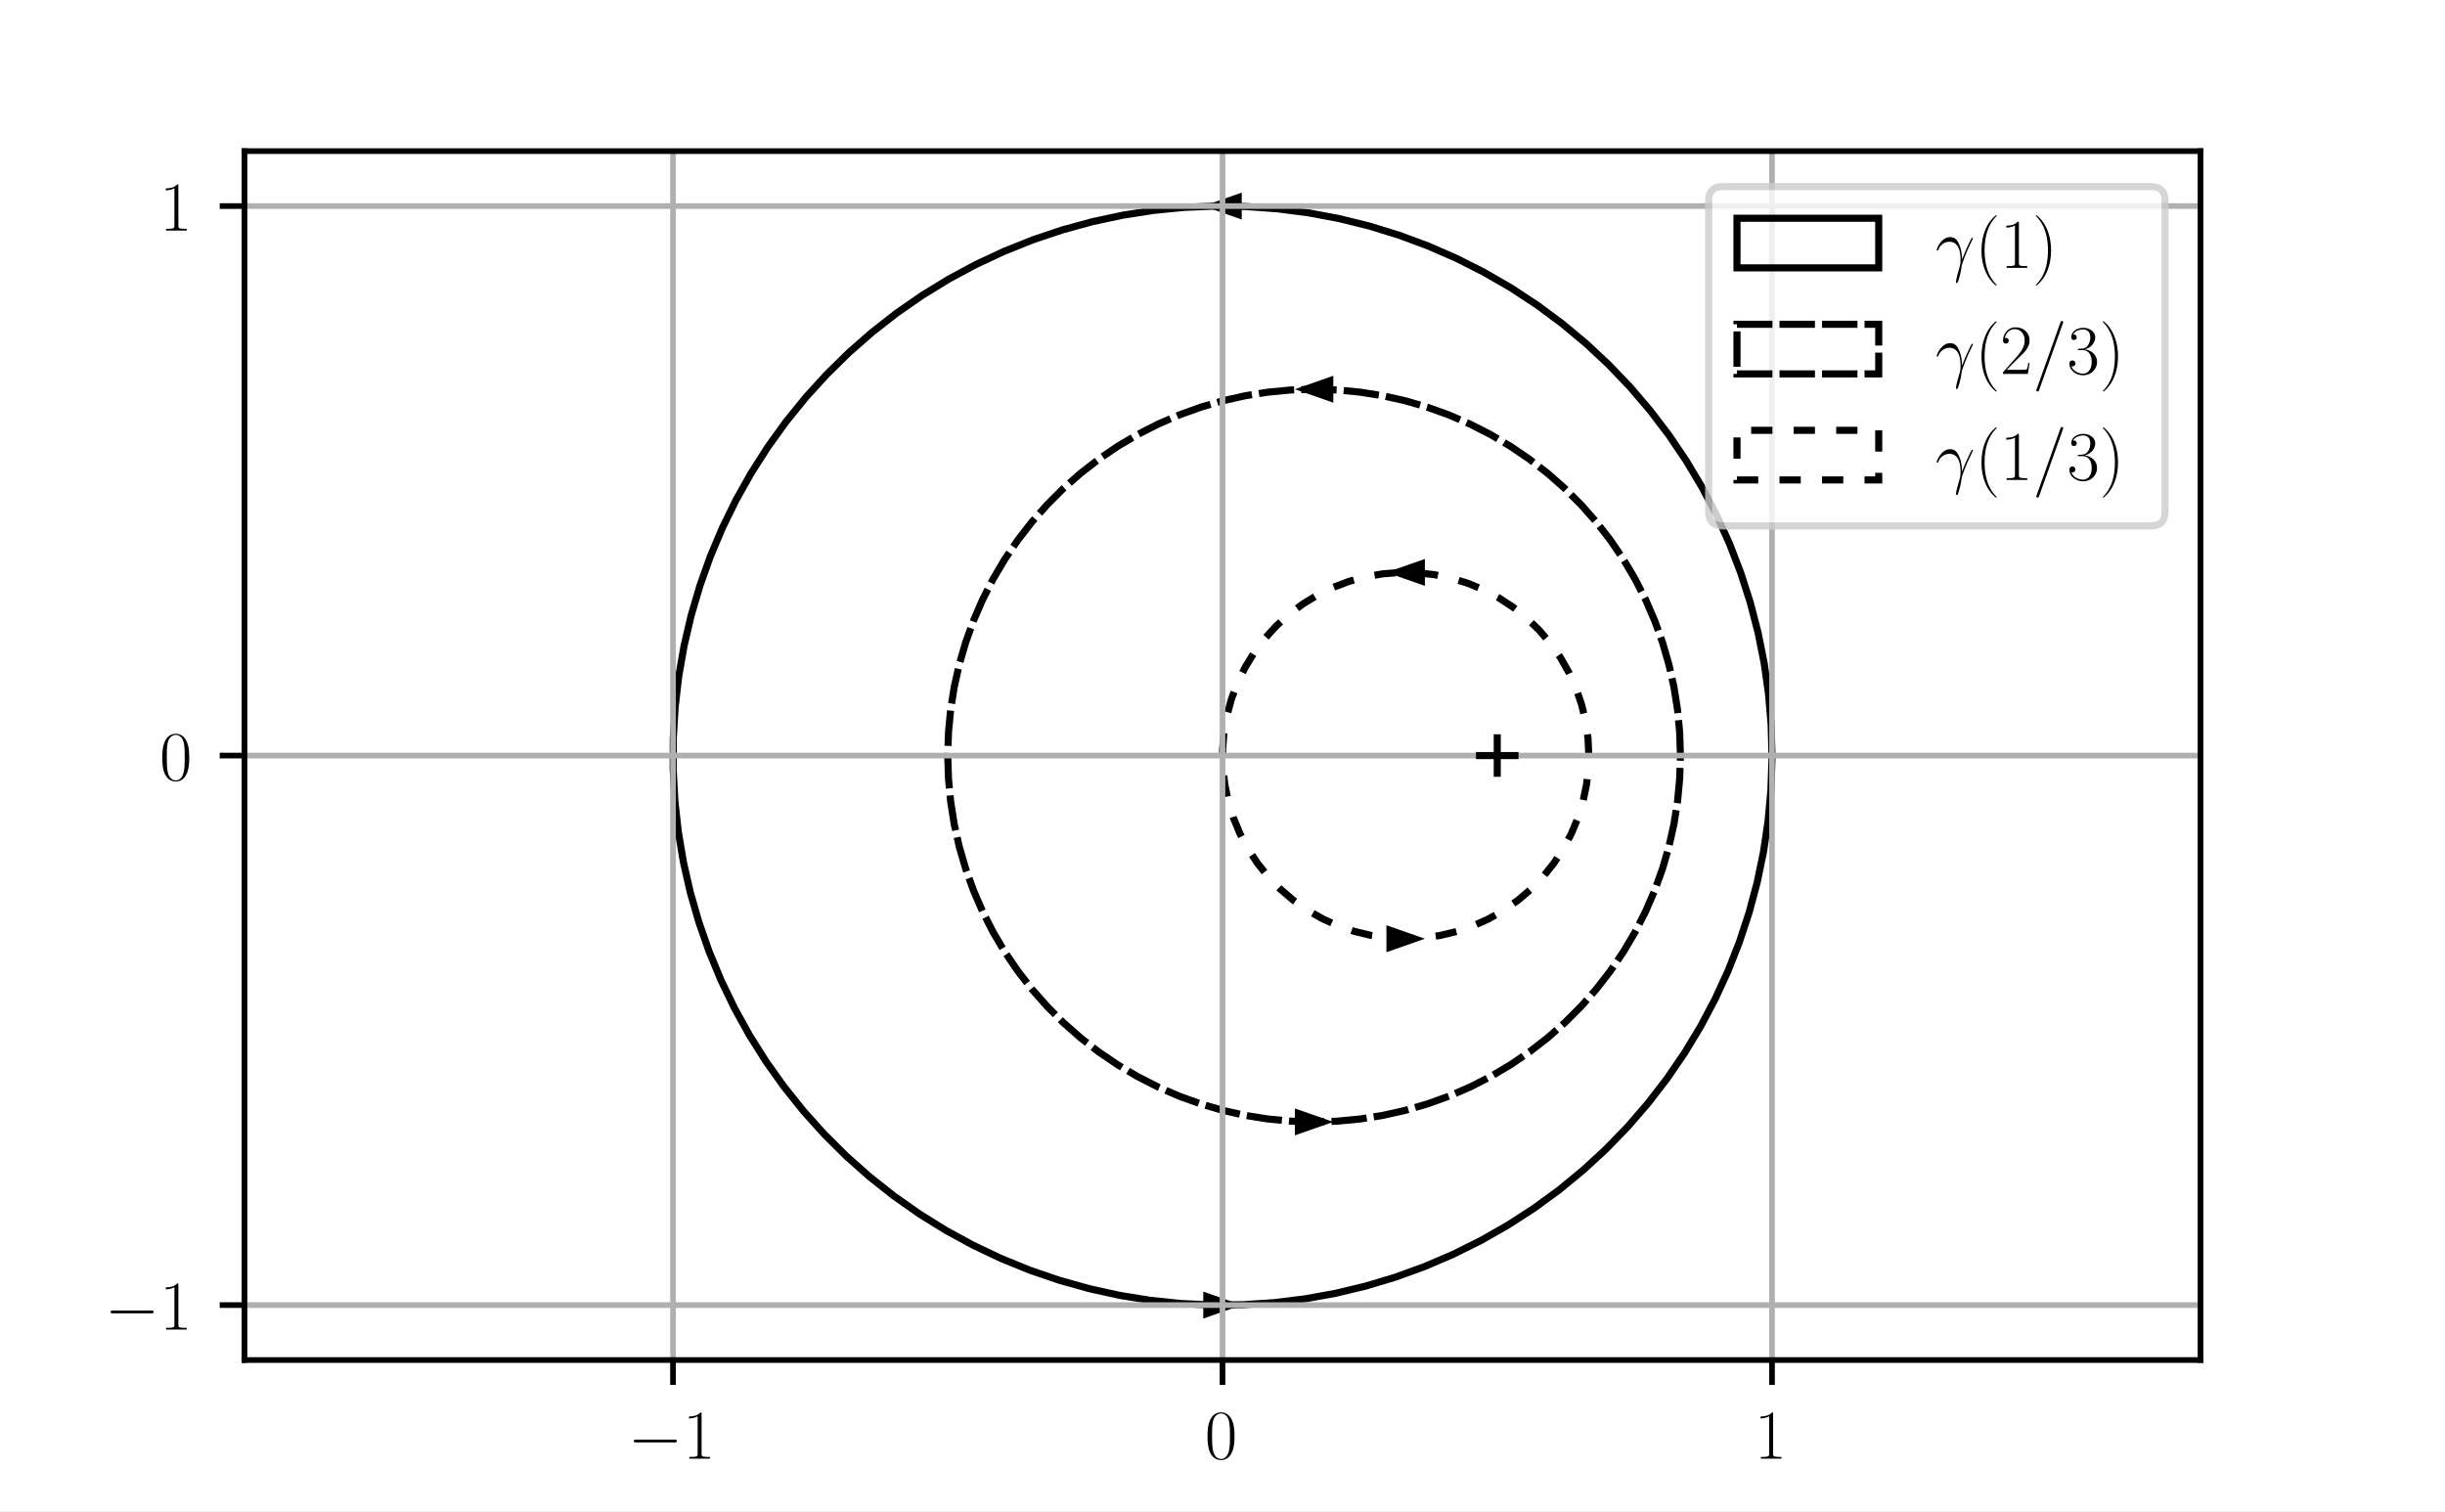
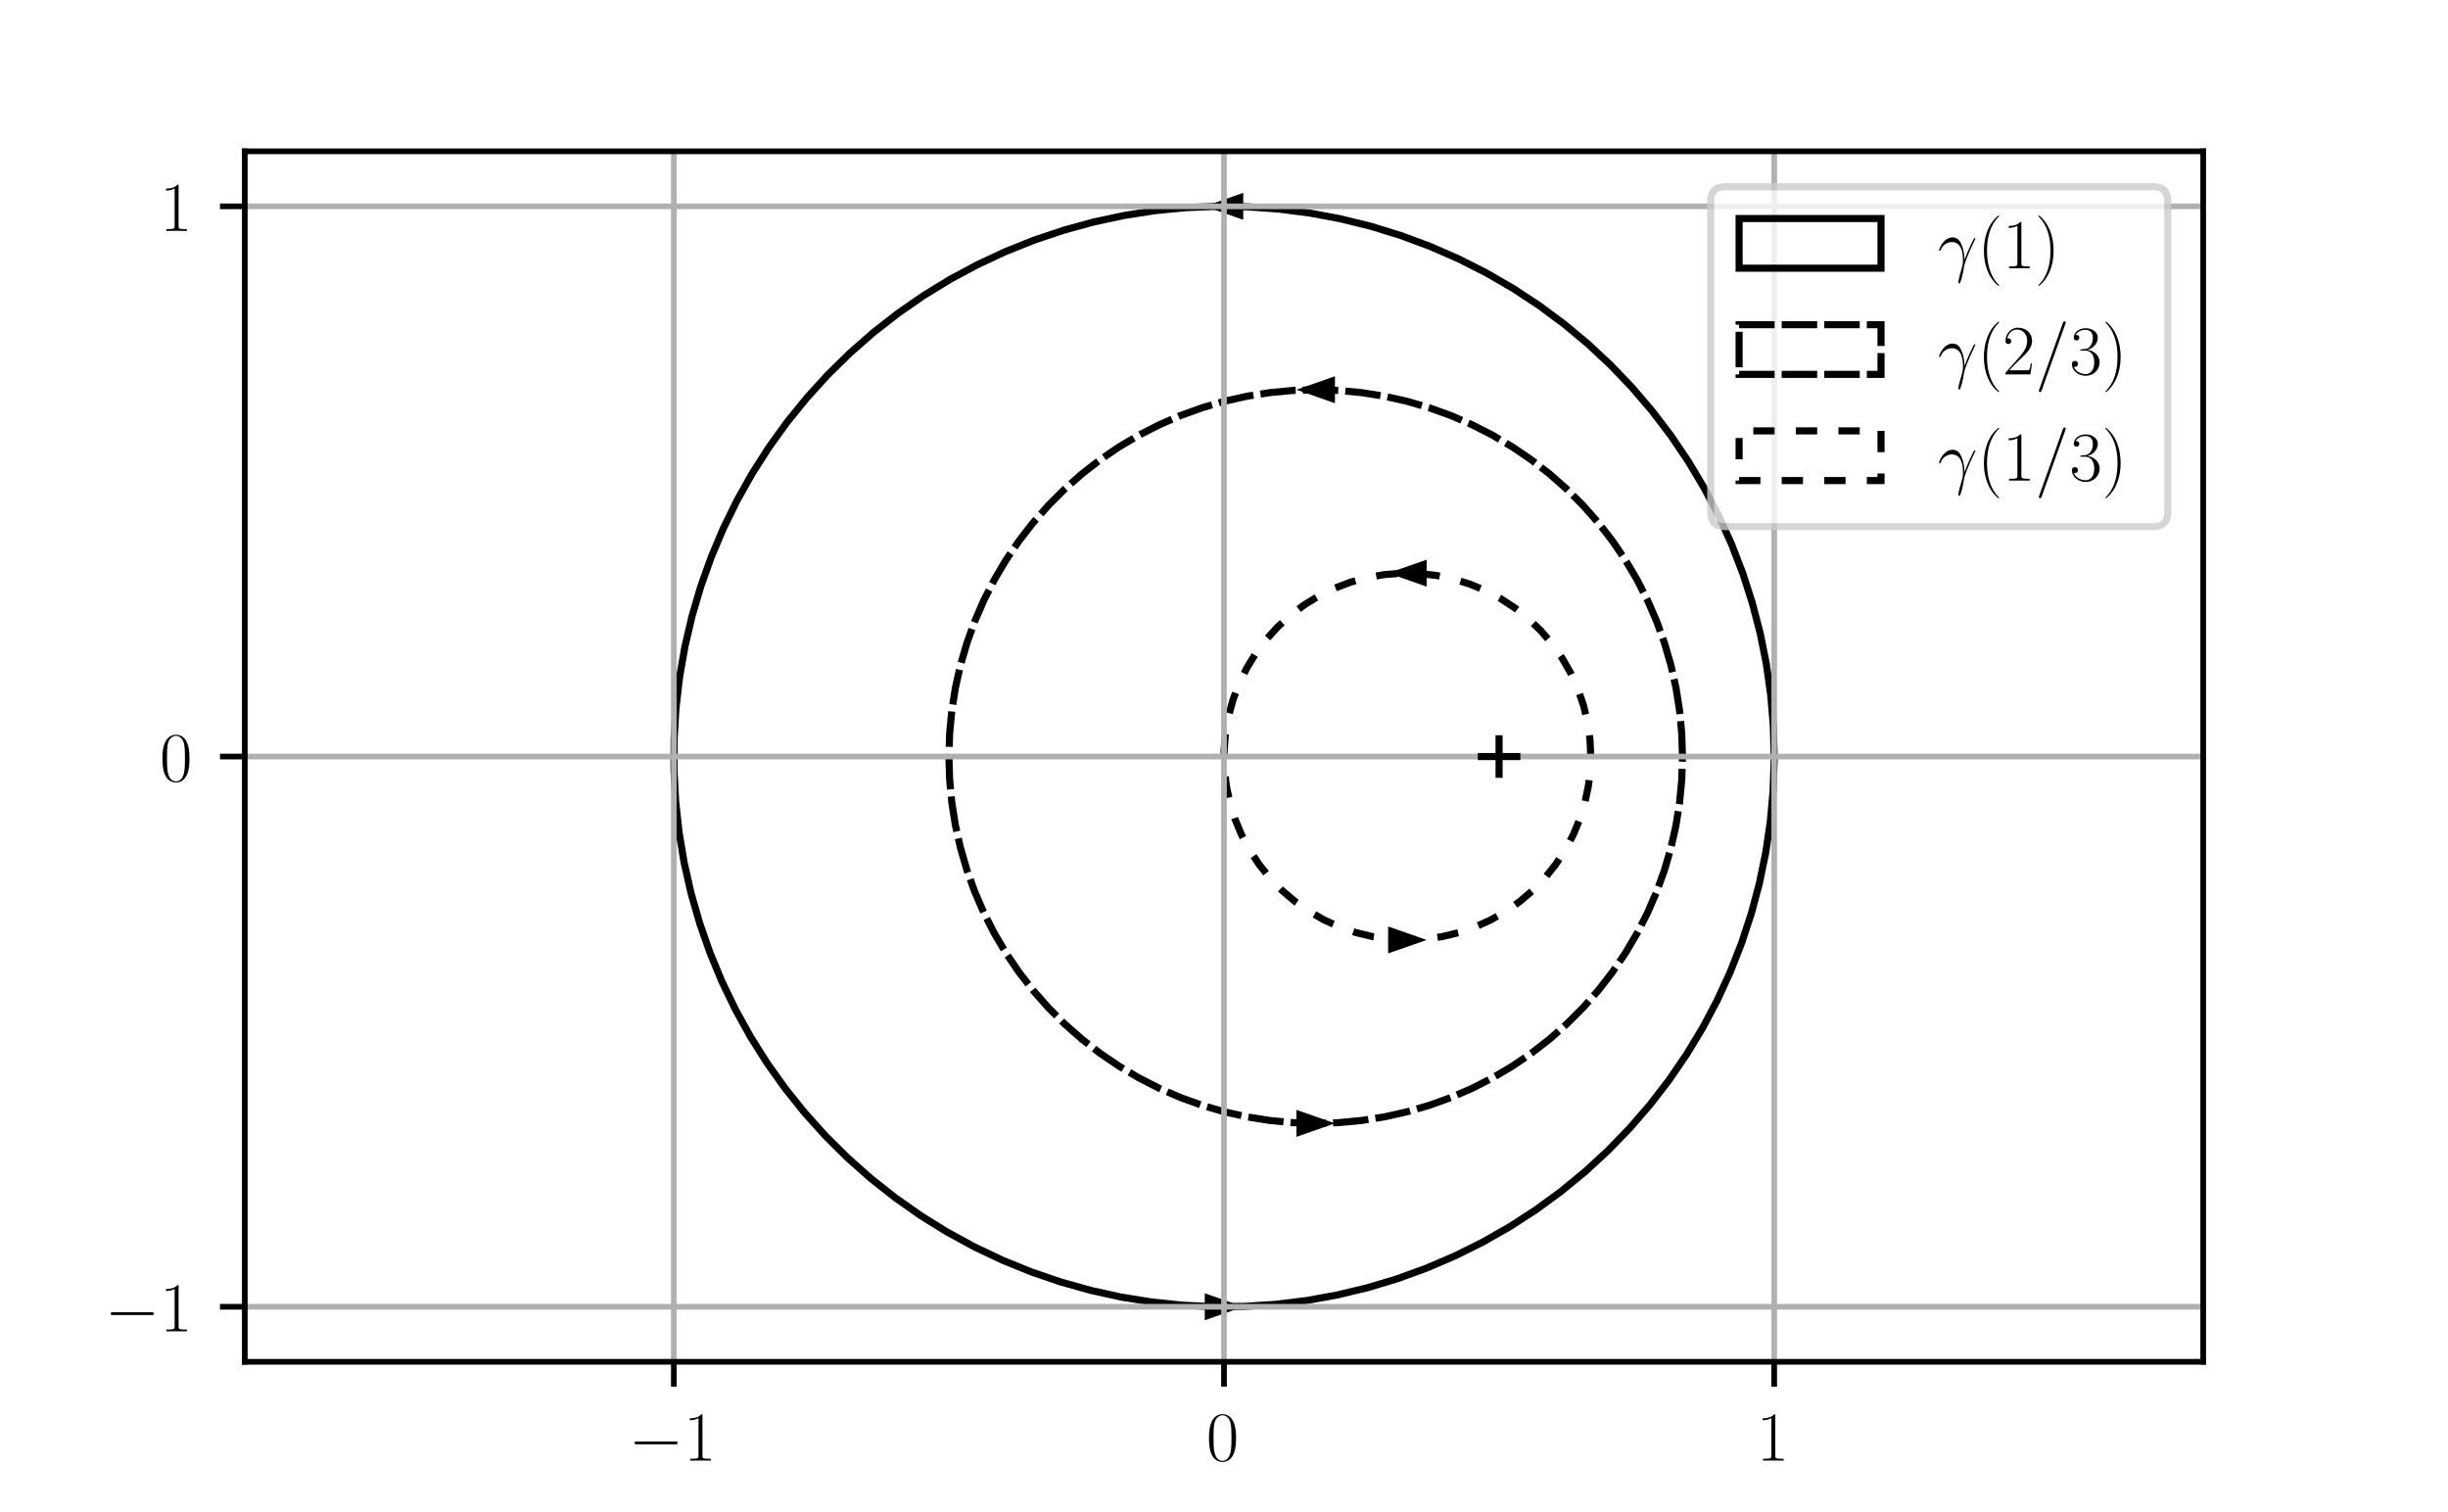
- <svg xmlns="http://www.w3.org/2000/svg" xmlns:xlink="http://www.w3.org/1999/xlink" height="213.226pt" version="1.1" viewBox="0 0 345 213.226" width="345pt">
+ <svg xmlns="http://www.w3.org/2000/svg" xmlns:xlink="http://www.w3.org/1999/xlink" height="213pt" version="1.1" viewBox="0 0 345 213" width="345pt">
  <defs>
    <style type="text/css">
*{stroke-linecap:butt;stroke-linejoin:round;}
  </style>
  </defs>
  <g id="figure_1">
    <g id="patch_1">
      <path d="M 0 213.226  L 345 213.226  L 345 0  L 0 0  z " style="fill:#ffffff;" />
    </g>
    <g id="axes_1">
      <g id="patch_2">
        <path d="M 34.5 191.904  L 310.5 191.904  L 310.5 21.323  L 34.5 21.323  z " style="fill:#ffffff;" />
      </g>
      <g id="patch_3">
-         <path clip-path="url(#p83bb78b7bc)" d="M 250.037 106.613  L 249.913 102.231  L 249.541 97.863  L 248.924 93.522  L 248.062 89.224  L 246.958 84.981  L 245.616 80.807  L 244.041 76.716  L 242.237 72.721  L 240.21 68.833  L 237.966 65.067  L 235.514 61.433  L 232.859 57.944  L 230.012 54.61  L 226.981 51.443  L 223.776 48.452  L 220.407 45.647  L 216.885 43.037  L 213.22 40.63  L 209.426 38.434  L 205.514 36.456  L 201.496 34.702  L 197.385 33.178  L 193.195 31.889  L 188.938 30.839  L 184.629 30.031  L 180.282 29.468  L 175.909 29.151  L 171.526 29.082  L 167.145 29.261  L 162.782 29.688  L 158.45 30.36  L 154.163 31.276  L 149.934 32.433  L 145.777 33.827  L 141.706 35.453  L 137.734 37.307  L 133.872 39.383  L 130.134 41.674  L 126.532 44.172  L 123.076 46.87  L 119.779 49.759  L 116.65 52.829  L 113.699 56.072  L 110.937 59.476  L 108.371 63.031  L 106.01 66.725  L 103.862 70.547  L 101.933 74.484  L 100.23 78.523  L 98.758 82.653  L 97.522 86.859  L 96.525 91.128  L 95.771 95.447  L 95.263 99.801  L 95.001 104.178  L 94.988 108.562  L 95.222 112.939  L 95.703 117.297  L 96.429 121.62  L 97.399 125.896  L 98.609 130.109  L 100.055 134.248  L 101.733 138.298  L 103.637 142.247  L 105.761 146.083  L 108.098 149.791  L 110.642 153.362  L 113.383 156.784  L 116.313 160.045  L 119.422 163.135  L 122.702 166.045  L 126.14 168.764  L 129.727 171.285  L 133.451 173.599  L 137.299 175.699  L 141.26 177.578  L 145.321 179.23  L 149.468 180.65  L 153.69 181.834  L 157.971 182.777  L 162.299 183.476  L 166.659 183.93  L 171.039 184.136  L 175.422 184.095  L 179.797 183.806  L 184.148 183.27  L 188.462 182.489  L 192.725 181.466  L 196.923 180.203  L 201.043 178.705  L 205.072 176.977  L 208.997 175.023  L 212.805 172.851  L 216.484 170.467  L 220.023 167.879  L 223.41 165.095  L 226.634 162.125  L 229.684 158.976  L 232.552 155.661  L 235.229 152.188  L 237.704 148.57  L 239.971 144.818  L 242.023 140.943  L 243.852 136.959  L 245.453 132.878  L 246.821 128.713  L 247.951 124.477  L 248.84 120.184  L 249.485 115.848  L 249.884 111.482  L 250.035 107.1  L 250.037 106.613  L 250.037 106.613  " style="fill:none;stroke:#000000;stroke-linejoin:miter;" />
+         <path clip-path="url(#p4fcae0b8ed)" d="M 250.037 106.613  L 249.913 102.231  L 249.541 97.863  L 248.924 93.522  L 248.062 89.224  L 246.958 84.981  L 245.616 80.807  L 244.041 76.716  L 242.237 72.721  L 240.21 68.833  L 237.966 65.067  L 235.514 61.433  L 232.859 57.944  L 230.012 54.61  L 226.981 51.443  L 223.776 48.452  L 220.407 45.647  L 216.885 43.037  L 213.22 40.63  L 209.426 38.434  L 205.514 36.456  L 201.496 34.702  L 197.385 33.178  L 193.195 31.889  L 188.938 30.839  L 184.629 30.031  L 180.282 29.468  L 175.909 29.151  L 171.526 29.082  L 167.145 29.261  L 162.782 29.688  L 158.45 30.36  L 154.163 31.276  L 149.934 32.433  L 145.777 33.827  L 141.706 35.453  L 137.734 37.307  L 133.872 39.383  L 130.134 41.674  L 126.532 44.172  L 123.076 46.87  L 119.779 49.759  L 116.65 52.829  L 113.699 56.072  L 110.937 59.476  L 108.371 63.031  L 106.01 66.725  L 103.862 70.547  L 101.933 74.484  L 100.23 78.523  L 98.758 82.653  L 97.522 86.859  L 96.525 91.128  L 95.771 95.447  L 95.263 99.801  L 95.001 104.178  L 94.988 108.562  L 95.222 112.939  L 95.703 117.297  L 96.429 121.62  L 97.399 125.896  L 98.609 130.109  L 100.055 134.248  L 101.733 138.298  L 103.637 142.247  L 105.761 146.083  L 108.098 149.791  L 110.642 153.362  L 113.383 156.784  L 116.313 160.045  L 119.422 163.135  L 122.702 166.045  L 126.14 168.764  L 129.727 171.285  L 133.451 173.599  L 137.299 175.699  L 141.26 177.578  L 145.321 179.23  L 149.468 180.65  L 153.69 181.834  L 157.971 182.777  L 162.299 183.476  L 166.659 183.93  L 171.039 184.136  L 175.422 184.095  L 179.797 183.806  L 184.148 183.27  L 188.462 182.489  L 192.725 181.466  L 196.923 180.203  L 201.043 178.705  L 205.072 176.977  L 208.997 175.023  L 212.805 172.851  L 216.484 170.467  L 220.023 167.879  L 223.41 165.095  L 226.634 162.125  L 229.684 158.976  L 232.552 155.661  L 235.229 152.188  L 237.704 148.57  L 239.971 144.818  L 242.023 140.943  L 243.852 136.959  L 245.453 132.878  L 246.821 128.713  L 247.951 124.477  L 248.84 120.184  L 249.485 115.848  L 249.884 111.482  L 250.035 107.1  L 250.037 106.613  L 250.037 106.613  " style="fill:none;stroke:#000000;stroke-linejoin:miter;" />
      </g>
      <g id="patch_4">
-         <path clip-path="url(#p83bb78b7bc)" d="M 175.214 27.177  L 169.786 29.076  L 175.214 30.976  z " />
+         <path clip-path="url(#p4fcae0b8ed)" d="M 175.214 27.177  L 169.786 29.076  L 175.214 30.976  z " />
      </g>
      <g id="patch_5">
-         <path clip-path="url(#p83bb78b7bc)" d="M 169.786 186.05  L 175.214 184.15  L 169.786 182.25  z " />
+         <path clip-path="url(#p4fcae0b8ed)" d="M 169.786 186.05  L 175.214 184.15  L 169.786 182.25  z " />
      </g>
      <g id="patch_6">
-         <path clip-path="url(#p83bb78b7bc)" d="M 237.114 106.613  L 237.012 103.367  L 236.706 100.134  L 236.198 96.927  L 235.49 93.758  L 234.584 90.64  L 233.484 87.584  L 232.194 84.604  L 230.72 81.711  L 229.067 78.916  L 227.242 76.23  L 225.252 73.664  L 223.104 71.228  L 220.808 68.932  L 218.372 66.784  L 215.806 64.794  L 213.12 62.969  L 210.325 61.316  L 207.432 59.842  L 204.452 58.552  L 201.396 57.452  L 198.278 56.546  L 195.109 55.837  L 191.901 55.33  L 188.669 55.024  L 185.423 54.922  L 182.177 55.024  L 178.944 55.33  L 175.737 55.837  L 172.568 56.546  L 169.449 57.452  L 166.394 58.552  L 163.414 59.842  L 160.52 61.316  L 157.725 62.969  L 155.039 64.794  L 152.474 66.784  L 150.038 68.932  L 147.742 71.228  L 145.594 73.664  L 143.604 76.23  L 141.778 78.916  L 140.125 81.711  L 138.651 84.604  L 137.362 87.584  L 136.262 90.64  L 135.356 93.758  L 134.647 96.927  L 134.139 100.134  L 133.834 103.367  L 133.732 106.613  L 133.834 109.859  L 134.139 113.092  L 134.647 116.299  L 135.356 119.468  L 136.262 122.587  L 137.362 125.642  L 138.651 128.622  L 140.125 131.516  L 141.778 134.311  L 143.604 136.996  L 145.594 139.562  L 147.742 141.998  L 150.038 144.294  L 152.474 146.442  L 155.039 148.432  L 157.725 150.257  L 160.52 151.91  L 163.414 153.385  L 166.394 154.674  L 169.449 155.774  L 172.568 156.68  L 175.737 157.389  L 178.944 157.897  L 182.177 158.202  L 185.423 158.304  L 188.669 158.202  L 191.901 157.897  L 195.109 157.389  L 198.278 156.68  L 201.396 155.774  L 204.452 154.674  L 207.432 153.385  L 210.325 151.91  L 213.12 150.257  L 215.806 148.432  L 218.372 146.442  L 220.808 144.294  L 223.104 141.998  L 225.252 139.562  L 227.242 136.996  L 229.067 134.311  L 230.72 131.516  L 232.194 128.622  L 233.484 125.642  L 234.584 122.587  L 235.49 119.468  L 236.198 116.299  L 236.706 113.092  L 237.012 109.859  L 237.114 106.613  L 237.114 106.613  " style="fill:none;stroke:#000000;stroke-dasharray:5,1;stroke-dashoffset:0;stroke-linejoin:miter;" />
+         <path clip-path="url(#p4fcae0b8ed)" d="M 237.114 106.613  L 237.012 103.367  L 236.706 100.134  L 236.198 96.927  L 235.49 93.758  L 234.584 90.64  L 233.484 87.584  L 232.194 84.604  L 230.72 81.711  L 229.067 78.916  L 227.242 76.23  L 225.252 73.664  L 223.104 71.228  L 220.808 68.932  L 218.372 66.784  L 215.806 64.794  L 213.12 62.969  L 210.325 61.316  L 207.432 59.842  L 204.452 58.552  L 201.396 57.452  L 198.278 56.546  L 195.109 55.837  L 191.901 55.33  L 188.669 55.024  L 185.423 54.922  L 182.177 55.024  L 178.944 55.33  L 175.737 55.837  L 172.568 56.546  L 169.449 57.452  L 166.394 58.552  L 163.414 59.842  L 160.52 61.316  L 157.725 62.969  L 155.039 64.794  L 152.474 66.784  L 150.038 68.932  L 147.742 71.228  L 145.594 73.664  L 143.604 76.23  L 141.778 78.916  L 140.125 81.711  L 138.651 84.604  L 137.362 87.584  L 136.262 90.64  L 135.356 93.758  L 134.647 96.927  L 134.139 100.134  L 133.834 103.367  L 133.732 106.613  L 133.834 109.859  L 134.139 113.092  L 134.647 116.299  L 135.356 119.468  L 136.262 122.587  L 137.362 125.642  L 138.651 128.622  L 140.125 131.516  L 141.778 134.311  L 143.604 136.996  L 145.594 139.562  L 147.742 141.998  L 150.038 144.294  L 152.474 146.442  L 155.039 148.432  L 157.725 150.257  L 160.52 151.91  L 163.414 153.385  L 166.394 154.674  L 169.449 155.774  L 172.568 156.68  L 175.737 157.389  L 178.944 157.897  L 182.177 158.202  L 185.423 158.304  L 188.669 158.202  L 191.901 157.897  L 195.109 157.389  L 198.278 156.68  L 201.396 155.774  L 204.452 154.674  L 207.432 153.385  L 210.325 151.91  L 213.12 150.257  L 215.806 148.432  L 218.372 146.442  L 220.808 144.294  L 223.104 141.998  L 225.252 139.562  L 227.242 136.996  L 229.067 134.311  L 230.72 131.516  L 232.194 128.622  L 233.484 125.642  L 234.584 122.587  L 235.49 119.468  L 236.198 116.299  L 236.706 113.092  L 237.012 109.859  L 237.114 106.613  L 237.114 106.613  " style="fill:none;stroke:#000000;stroke-dasharray:5,1;stroke-dashoffset:0;stroke-linejoin:miter;" />
      </g>
      <g id="patch_7">
-         <path clip-path="url(#p83bb78b7bc)" d="M 188.137 53.022  L 182.709 54.922  L 188.137 56.822  z " />
+         <path clip-path="url(#p4fcae0b8ed)" d="M 188.137 53.022  L 182.709 54.922  L 188.137 56.822  z " />
      </g>
      <g id="patch_8">
-         <path clip-path="url(#p83bb78b7bc)" d="M 182.709 160.204  L 188.137 158.304  L 182.709 156.405  z " />
+         <path clip-path="url(#p4fcae0b8ed)" d="M 182.709 160.204  L 188.137 158.304  L 182.709 156.405  z " />
      </g>
      <g id="patch_9">
-         <path clip-path="url(#p83bb78b7bc)" d="M 224.191 106.613  L 224.076 104.181  L 223.733 101.77  L 223.165 99.402  L 222.376 97.099  L 221.374 94.879  L 220.168 92.764  L 218.768 90.772  L 217.186 88.921  L 215.438 87.226  L 213.537 85.704  L 211.502 84.367  L 209.35 83.227  L 207.1 82.295  L 204.773 81.579  L 202.389 81.086  L 199.968 80.819  L 197.534 80.78  L 195.106 80.971  L 192.708 81.39  L 190.359 82.032  L 188.081 82.893  L 185.894 83.964  L 183.818 85.237  L 181.871 86.699  L 180.07 88.338  L 178.431 90.138  L 176.969 92.086  L 175.697 94.162  L 174.626 96.349  L 173.765 98.626  L 173.122 100.975  L 172.704 103.374  L 172.513 105.801  L 172.551 108.236  L 172.818 110.656  L 173.312 113.041  L 174.028 115.368  L 174.96 117.618  L 176.099 119.77  L 177.436 121.805  L 178.959 123.705  L 180.653 125.454  L 182.505 127.035  L 184.497 128.435  L 186.612 129.642  L 188.831 130.644  L 191.135 131.432  L 193.503 132.001  L 195.913 132.344  L 198.346 132.459  L 200.778 132.344  L 203.189 132.001  L 205.556 131.432  L 207.86 130.644  L 210.079 129.642  L 212.194 128.435  L 214.187 127.035  L 216.038 125.454  L 217.733 123.705  L 219.255 121.805  L 220.592 119.77  L 221.731 117.618  L 222.663 115.368  L 223.379 113.041  L 223.873 110.656  L 224.14 108.236  L 224.191 106.613  L 224.191 106.613  " style="fill:none;stroke:#000000;stroke-dasharray:3,3;stroke-dashoffset:0;stroke-linejoin:miter;" />
+         <path clip-path="url(#p4fcae0b8ed)" d="M 224.191 106.613  L 224.076 104.181  L 223.733 101.77  L 223.165 99.402  L 222.376 97.099  L 221.374 94.879  L 220.168 92.764  L 218.768 90.772  L 217.186 88.921  L 215.438 87.226  L 213.537 85.704  L 211.502 84.367  L 209.35 83.227  L 207.1 82.295  L 204.773 81.579  L 202.389 81.086  L 199.968 80.819  L 197.534 80.78  L 195.106 80.971  L 192.708 81.39  L 190.359 82.032  L 188.081 82.893  L 185.894 83.964  L 183.818 85.237  L 181.871 86.699  L 180.07 88.338  L 178.431 90.138  L 176.969 92.086  L 175.697 94.162  L 174.626 96.349  L 173.765 98.626  L 173.122 100.975  L 172.704 103.374  L 172.513 105.801  L 172.551 108.236  L 172.818 110.656  L 173.312 113.041  L 174.028 115.368  L 174.96 117.618  L 176.099 119.77  L 177.436 121.805  L 178.959 123.705  L 180.653 125.454  L 182.505 127.035  L 184.497 128.435  L 186.612 129.642  L 188.831 130.644  L 191.135 131.432  L 193.503 132.001  L 195.913 132.344  L 198.346 132.459  L 200.778 132.344  L 203.189 132.001  L 205.556 131.432  L 207.86 130.644  L 210.079 129.642  L 212.194 128.435  L 214.187 127.035  L 216.038 125.454  L 217.733 123.705  L 219.255 121.805  L 220.592 119.77  L 221.731 117.618  L 222.663 115.368  L 223.379 113.041  L 223.873 110.656  L 224.14 108.236  L 224.191 106.613  L 224.191 106.613  " style="fill:none;stroke:#000000;stroke-dasharray:3,3;stroke-dashoffset:0;stroke-linejoin:miter;" />
      </g>
      <g id="patch_10">
-         <path clip-path="url(#p83bb78b7bc)" d="M 201.059 78.868  L 195.632 80.768  L 201.059 82.667  z " />
+         <path clip-path="url(#p4fcae0b8ed)" d="M 201.059 78.868  L 195.632 80.768  L 201.059 82.667  z " />
      </g>
      <g id="patch_11">
-         <path clip-path="url(#p83bb78b7bc)" d="M 195.632 134.358  L 201.059 132.459  L 195.632 130.559  z " />
+         <path clip-path="url(#p4fcae0b8ed)" d="M 195.632 134.358  L 201.059 132.459  L 195.632 130.559  z " />
      </g>
      <g id="matplotlib.axis_1">
        <g id="xtick_1">
          <g id="line2d_1">
-             <path clip-path="url(#p83bb78b7bc)" d="M 94.963 191.904  L 94.963 21.323  " style="fill:none;stroke:#b0b0b0;stroke-linecap:square;stroke-width:0.8;" />
+             <path clip-path="url(#p4fcae0b8ed)" d="M 94.963 191.904  L 94.963 21.323  " style="fill:none;stroke:#b0b0b0;stroke-linecap:square;stroke-width:0.8;" />
          </g>
          <g id="line2d_2">
            <defs>
-               <path d="M 0 0  L 0 3.5  " id="mdb58a9b37b" style="stroke:#000000;stroke-width:0.8;" />
-             </defs>
-             <g>
-               <use style="stroke:#000000;stroke-width:0.8;" x="94.963" xlink:href="#mdb58a9b37b" y="191.904" />
+               <path d="M 0 0  L 0 3.5  " id="me2a13d6a8e" style="stroke:#000000;stroke-width:0.8;" />
+             </defs>
+             <g>
+               <use style="stroke:#000000;stroke-width:0.8;" x="94.963" xlink:href="#me2a13d6a8e" y="191.904" />
            </g>
          </g>
          <g id="text_1">
            <defs>
              <path d="M 65.906 23  C 67.594 23 69.406 23 69.406 25  C 69.406 27 67.594 27 65.906 27  L 11.797 27  C 10.094 27 8.297 27 8.297 25  C 8.297 23 10.094 23 11.797 23  z " id="CMSY10-0" />
              <path d="M 26.594 63.406  C 26.594 65.5 26.5 65.5 25.094 65.5  C 21.203 61.188 15.297 59.797 9.703 59.797  C 9.406 59.797 8.906 59.797 8.797 59.5  C 8.703 59.297 8.703 59.094 8.703 57  C 11.797 57 17 57.594 21 59.984  L 21 7.203  C 21 3.688 20.797 2.5 12.203 2.5  L 9.203 2.5  L 9.203 0  C 14 0 19 0 23.797 0  C 28.594 0 33.594 0 38.406 0  L 38.406 2.5  L 35.406 2.5  C 26.797 2.5 26.594 3.594 26.594 7.156  z " id="CMR17-49" />
            </defs>
            <g transform="translate(88.59816 205.8221)scale(0.1 -0.1)">
              <use transform="scale(0.996264)" xlink:href="#CMSY10-0" />
              <use transform="translate(77.48747 0)scale(0.996264)" xlink:href="#CMR17-49" />
            </g>
          </g>
        </g>
        <g id="xtick_2">
          <g id="line2d_3">
-             <path clip-path="url(#p83bb78b7bc)" d="M 172.5 191.904  L 172.5 21.323  " style="fill:none;stroke:#b0b0b0;stroke-linecap:square;stroke-width:0.8;" />
+             <path clip-path="url(#p4fcae0b8ed)" d="M 172.5 191.904  L 172.5 21.323  " style="fill:none;stroke:#b0b0b0;stroke-linecap:square;stroke-width:0.8;" />
          </g>
          <g id="line2d_4">
            <g>
-               <use style="stroke:#000000;stroke-width:0.8;" x="172.5" xlink:href="#mdb58a9b37b" y="191.904" />
+               <use style="stroke:#000000;stroke-width:0.8;" x="172.5" xlink:href="#me2a13d6a8e" y="191.904" />
            </g>
          </g>
          <g id="text_2">
            <defs>
              <path d="M 42 31.641  C 42 37.75 41.906 48.125 37.703 56.109  C 34 63.109 28.094 65.594 22.906 65.594  C 18.094 65.594 12 63.406 8.203 56.203  C 4.203 48.719 3.797 39.438 3.797 31.641  C 3.797 25.953 3.906 17.281 7 9.672  C 11.297 -0.609 19 -2 22.906 -2  C 27.5 -2 34.5 -0.109 38.594 9.375  C 41.594 16.281 42 24.359 42 31.641  z M 22.906 -0.406  C 16.5 -0.406 12.703 5.078 11.297 12.688  C 10.203 18.562 10.203 27.156 10.203 32.75  C 10.203 40.438 10.203 46.828 11.5 52.922  C 13.406 61.391 19 64 22.906 64  C 27 64 32.297 61.297 34.203 53.125  C 35.5 47.438 35.594 40.734 35.594 32.75  C 35.594 26.25 35.594 18.266 34.406 12.375  C 32.297 1.484 26.406 -0.406 22.906 -0.406  z " id="CMR17-48" />
            </defs>
            <g transform="translate(170.0093 205.8221)scale(0.1 -0.1)">
              <use transform="scale(0.996264)" xlink:href="#CMR17-48" />
            </g>
          </g>
        </g>
        <g id="xtick_3">
          <g id="line2d_5">
-             <path clip-path="url(#p83bb78b7bc)" d="M 250.037 191.904  L 250.037 21.323  " style="fill:none;stroke:#b0b0b0;stroke-linecap:square;stroke-width:0.8;" />
+             <path clip-path="url(#p4fcae0b8ed)" d="M 250.037 191.904  L 250.037 21.323  " style="fill:none;stroke:#b0b0b0;stroke-linecap:square;stroke-width:0.8;" />
          </g>
          <g id="line2d_6">
            <g>
-               <use style="stroke:#000000;stroke-width:0.8;" x="250.037" xlink:href="#mdb58a9b37b" y="191.904" />
+               <use style="stroke:#000000;stroke-width:0.8;" x="250.037" xlink:href="#me2a13d6a8e" y="191.904" />
            </g>
          </g>
          <g id="text_3">
            <g transform="translate(247.5461 205.8221)scale(0.1 -0.1)">
              <use transform="scale(0.996264)" xlink:href="#CMR17-49" />
            </g>
          </g>
        </g>
      </g>
      <g id="matplotlib.axis_2">
        <g id="ytick_1">
          <g id="line2d_7">
-             <path clip-path="url(#p83bb78b7bc)" d="M 34.5 184.15  L 310.5 184.15  " style="fill:none;stroke:#b0b0b0;stroke-linecap:square;stroke-width:0.8;" />
+             <path clip-path="url(#p4fcae0b8ed)" d="M 34.5 184.15  L 310.5 184.15  " style="fill:none;stroke:#b0b0b0;stroke-linecap:square;stroke-width:0.8;" />
          </g>
          <g id="line2d_8">
            <defs>
-               <path d="M 0 0  L -3.5 0  " id="ma2120af9eb" style="stroke:#000000;stroke-width:0.8;" />
-             </defs>
-             <g>
-               <use style="stroke:#000000;stroke-width:0.8;" x="34.5" xlink:href="#ma2120af9eb" y="184.15" />
+               <path d="M 0 0  L -3.5 0  " id="m84bc4dd0a0" style="stroke:#000000;stroke-width:0.8;" />
+             </defs>
+             <g>
+               <use style="stroke:#000000;stroke-width:0.8;" x="34.5" xlink:href="#m84bc4dd0a0" y="184.15" />
            </g>
          </g>
          <g id="text_4">
            <g transform="translate(14.76992 187.6092)scale(0.1 -0.1)">
              <use transform="scale(0.996264)" xlink:href="#CMSY10-0" />
              <use transform="translate(77.48747 0)scale(0.996264)" xlink:href="#CMR17-49" />
            </g>
          </g>
        </g>
        <g id="ytick_2">
          <g id="line2d_9">
-             <path clip-path="url(#p83bb78b7bc)" d="M 34.5 106.613  L 310.5 106.613  " style="fill:none;stroke:#b0b0b0;stroke-linecap:square;stroke-width:0.8;" />
+             <path clip-path="url(#p4fcae0b8ed)" d="M 34.5 106.613  L 310.5 106.613  " style="fill:none;stroke:#b0b0b0;stroke-linecap:square;stroke-width:0.8;" />
          </g>
          <g id="line2d_10">
            <g>
-               <use style="stroke:#000000;stroke-width:0.8;" x="34.5" xlink:href="#ma2120af9eb" y="106.613" />
+               <use style="stroke:#000000;stroke-width:0.8;" x="34.5" xlink:href="#m84bc4dd0a0" y="106.613" />
            </g>
          </g>
          <g id="text_5">
            <g transform="translate(22.51866 110.0724)scale(0.1 -0.1)">
              <use transform="scale(0.996264)" xlink:href="#CMR17-48" />
            </g>
          </g>
        </g>
        <g id="ytick_3">
          <g id="line2d_11">
-             <path clip-path="url(#p83bb78b7bc)" d="M 34.5 29.076  L 310.5 29.076  " style="fill:none;stroke:#b0b0b0;stroke-linecap:square;stroke-width:0.8;" />
+             <path clip-path="url(#p4fcae0b8ed)" d="M 34.5 29.076  L 310.5 29.076  " style="fill:none;stroke:#b0b0b0;stroke-linecap:square;stroke-width:0.8;" />
          </g>
          <g id="line2d_12">
            <g>
-               <use style="stroke:#000000;stroke-width:0.8;" x="34.5" xlink:href="#ma2120af9eb" y="29.076" />
+               <use style="stroke:#000000;stroke-width:0.8;" x="34.5" xlink:href="#m84bc4dd0a0" y="29.076" />
            </g>
          </g>
          <g id="text_6">
            <g transform="translate(22.51866 32.53555)scale(0.1 -0.1)">
              <use transform="scale(0.996264)" xlink:href="#CMR17-49" />
            </g>
          </g>
        </g>
      </g>
      <g id="line2d_13">
        <defs>
-           <path d="M -3 0  L 3 0  M 0 3  L 0 -3  " id="m4a16d2dd35" style="stroke:#000000;" />
+           <path d="M -3 0  L 3 0  M 0 3  L 0 -3  " id="m0f431ee60e" style="stroke:#000000;" />
        </defs>
-         <g clip-path="url(#p83bb78b7bc)">
-           <use style="stroke:#000000;" x="211.268" xlink:href="#m4a16d2dd35" y="106.613" />
+         <g clip-path="url(#p4fcae0b8ed)">
+           <use style="stroke:#000000;" x="211.268" xlink:href="#m0f431ee60e" y="106.613" />
        </g>
      </g>
      <g id="patch_12">
        <path d="M 34.5 191.904  L 34.5 21.323  " style="fill:none;stroke:#000000;stroke-linecap:square;stroke-linejoin:miter;stroke-width:0.8;" />
      </g>
      <g id="patch_13">
        <path d="M 310.5 191.904  L 310.5 21.323  " style="fill:none;stroke:#000000;stroke-linecap:square;stroke-linejoin:miter;stroke-width:0.8;" />
      </g>
      <g id="patch_14">
        <path d="M 34.5 191.904  L 310.5 191.904  " style="fill:none;stroke:#000000;stroke-linecap:square;stroke-linejoin:miter;stroke-width:0.8;" />
      </g>
      <g id="patch_15">
        <path d="M 34.5 21.323  L 310.5 21.323  " style="fill:none;stroke:#000000;stroke-linecap:square;stroke-linejoin:miter;stroke-width:0.8;" />
      </g>
      <g id="legend_1">
        <g id="patch_16">
          <path d="M 243.096 74.211  L 303.5 74.211  Q 305.5 74.211 305.5 72.211  L 305.5 28.323  Q 305.5 26.323 303.5 26.323  L 243.096 26.323  Q 241.096 26.323 241.096 28.323  L 241.096 72.211  Q 241.096 74.211 243.096 74.211  z " style="fill:#ffffff;opacity:0.8;stroke:#cccccc;stroke-linejoin:miter;" />
        </g>
        <g id="patch_17">
          <path d="M 245.096 37.795  L 265.096 37.795  L 265.096 30.795  L 245.096 30.795  z " style="fill:none;stroke:#000000;stroke-linejoin:miter;" />
        </g>
        <g id="text_7">
          <defs>
            <path d="M 37.797 11.875  C 37.594 16.734 37.406 24.391 33.594 33.328  C 31.594 38.312 28.203 43.562 20.906 43.562  C 8.594 43.562 1.906 27.969 1.906 25.391  C 1.906 24.484 2.594 24.484 2.906 24.484  C 3.797 24.484 3.797 24.688 4.297 25.984  C 6.406 32.141 12.797 37 19.703 37  C 33.594 37 35.594 21.609 35.594 11.781  C 35.594 5.5 34.906 3.438 34.297 1.438  C 32.406 -4.719 29.094 -17.031 29.094 -19.812  C 29.094 -20.609 29.406 -21.5 30.203 -21.5  C 31.703 -21.5 32.594 -18.219 33.703 -14.25  C 36.094 -5.516 36.703 -1.141 37.203 2.828  C 37.5 5.219 43.203 21.625 51.094 37.219  C 51.797 38.797 53.203 41.484 53.203 41.781  C 53.203 41.875 53.094 42.578 52.203 42.578  C 52 42.578 51.5 42.578 51.297 42.172  C 51.094 41.984 47.594 35.219 44.594 28.469  C 43.094 25.094 41.094 20.625 37.797 11.875  z " id="CMMI12-13" />
-             <path d="M 30.594 -24.391  C 30.594 -24.297 30.594 -24.094 30.297 -23.797  C 25.703 -19.125 13.406 -6.359 13.406 24.703  C 13.406 55.766 25.5 68.422 30.406 73.391  C 30.406 73.5 30.594 73.703 30.594 74  C 30.594 74.297 30.297 74.5 29.906 74.5  C 28.797 74.5 20.297 67.125 15.406 56.156  C 10.406 45.109 9 34.359 9 24.812  C 9 17.625 9.703 5.484 15.703 -7.359  C 20.5 -17.734 28.703 -25 29.906 -25  C 30.406 -25 30.594 -24.797 30.594 -24.391  z " id="CMR17-40" />
-             <path d="M 26.297 24.703  C 26.297 31.875 25.594 44.016 19.594 56.859  C 14.797 67.234 6.594 74.5 5.406 74.5  C 5.094 74.5 4.703 74.391 4.703 73.891  C 4.703 73.703 4.797 73.594 4.906 73.391  C 9.703 68.406 21.906 55.75 21.906 24.75  C 21.906 -6.359 9.797 -19.016 4.906 -24.016  C 4.797 -24.203 4.703 -24.312 4.703 -24.5  C 4.703 -25 5.094 -25 5.406 -25  C 6.5 -25 15 -17.625 19.906 -6.656  C 24.906 4.391 26.297 15.141 26.297 24.703  z " id="CMR17-41" />
+             <path d="M 30.594 -24.391  C 30.594 -24.297 30.594 -24.094 30.297 -23.797  C 25.703 -19.125 13.406 -6.359 13.406 24.688  C 13.406 55.766 25.5 68.422 30.406 73.391  C 30.406 73.5 30.594 73.703 30.594 74  C 30.594 74.297 30.297 74.5 29.906 74.5  C 28.797 74.5 20.297 67.125 15.406 56.156  C 10.406 45.109 9 34.359 9 24.812  C 9 17.625 9.703 5.484 15.703 -7.359  C 20.5 -17.734 28.703 -25 29.906 -25  C 30.406 -25 30.594 -24.797 30.594 -24.391  z " id="CMR17-40" />
+             <path d="M 26.297 24.688  C 26.297 31.875 25.594 44.016 19.594 56.859  C 14.797 67.234 6.594 74.5 5.406 74.5  C 5.094 74.5 4.703 74.391 4.703 73.891  C 4.703 73.703 4.797 73.594 4.906 73.391  C 9.703 68.406 21.906 55.75 21.906 24.75  C 21.906 -6.359 9.797 -19.016 4.906 -24.016  C 4.797 -24.203 4.703 -24.312 4.703 -24.5  C 4.703 -25 5.094 -25 5.406 -25  C 6.5 -25 15 -17.625 19.906 -6.656  C 24.906 4.391 26.297 15.141 26.297 24.688  z " id="CMR17-41" />
          </defs>
          <g transform="translate(273.0958 37.7946)scale(0.1 -0.1)">
            <use transform="scale(0.996264)" xlink:href="#CMMI12-13" />
            <use transform="translate(56.01857 0)scale(0.996264)" xlink:href="#CMR17-40" />
            <use transform="translate(91.29934 0)scale(0.996264)" xlink:href="#CMR17-49" />
            <use transform="translate(136.9898 0)scale(0.996264)" xlink:href="#CMR17-41" />
          </g>
        </g>
        <g id="patch_18">
          <path d="M 245.096 52.757  L 265.096 52.757  L 265.096 45.757  L 245.096 45.757  z " style="fill:none;stroke:#000000;stroke-dasharray:5,1;stroke-dashoffset:0;stroke-linejoin:miter;" />
        </g>
        <g id="text_8">
          <defs>
            <path d="M 41.703 15.453  L 39.906 15.453  C 38.906 8.375 38.094 7.172 37.703 6.562  C 37.203 5.766 30 5.766 28.594 5.766  L 9.406 5.766  C 13 9.672 20 16.75 28.5 24.953  C 34.594 30.734 41.703 37.531 41.703 47.422  C 41.703 59.219 32.297 66 21.797 66  C 10.797 66 4.094 56.312 4.094 47.344  C 4.094 43.438 7 42.938 8.203 42.938  C 9.203 42.938 12.203 43.547 12.203 47.031  C 12.203 50.109 9.594 51 8.203 51  C 7.594 51 7 50.906 6.594 50.703  C 8.5 59.219 14.297 63.406 20.406 63.406  C 29.094 63.406 34.797 56.516 34.797 47.422  C 34.797 38.734 29.703 31.25 24 24.75  L 4.094 2.281  L 4.094 0  L 39.297 0  z " id="CMR17-50" />
-             <path d="M 42.906 71.281  C 42.906 71.391 43.5 72.906 43.5 73.094  C 43.5 74.297 42.5 75 41.703 75  C 41.203 75 40.297 75 39.5 72.797  L 6 -21.297  C 6 -21.406 5.406 -22.891 5.406 -23.094  C 5.406 -24.297 6.406 -25 7.203 -25  C 7.797 -25 8.703 -24.891 9.406 -22.797  z " id="CMMI12-61" />
-             <path d="M 22.094 33.703  C 31 33.703 34.906 25.969 34.906 17.031  C 34.906 5 28.5 0.391 22.703 0.391  C 17.406 0.391 8.797 3.031 6.094 10.828  C 6.594 10.625 7.094 10.625 7.594 10.625  C 10 10.625 11.797 12.219 11.797 14.812  C 11.797 17.703 9.594 19 7.594 19  C 5.906 19 3.297 18.203 3.297 14.469  C 3.297 5.234 12.297 -2 22.906 -2  C 34 -2 42.5 6.719 42.5 16.953  C 42.5 26.672 34.5 33.703 25 34.797  C 32.594 36.375 39.906 43.062 39.906 52.016  C 39.906 59.688 32 65.297 23 65.297  C 13.906 65.297 5.906 59.828 5.906 52.016  C 5.906 48.594 8.5 48 9.797 48  C 11.906 48 13.703 49.297 13.703 51.891  C 13.703 54.469 11.906 55.766 9.797 55.766  C 9.406 55.766 8.906 55.766 8.5 55.578  C 11.406 61.859 19.297 63 22.797 63  C 26.297 63 32.906 61.328 32.906 51.875  C 32.906 49.109 32.5 44.188 29.094 39.844  C 26.094 36 22.703 36 19.406 35.688  C 18.906 35.688 16.594 35.453 16.203 35.453  C 15.5 35.359 15.094 35.266 15.094 34.5  C 15.094 33.797 15.203 33.703 17.203 33.703  z " id="CMR17-51" />
+             <path d="M 42.906 71.297  C 42.906 71.406 43.5 72.906 43.5 73.094  C 43.5 74.297 42.5 75 41.703 75  C 41.203 75 40.297 75 39.5 72.797  L 6 -21.297  C 6 -21.406 5.406 -22.891 5.406 -23.094  C 5.406 -24.297 6.406 -25 7.203 -25  C 7.797 -25 8.703 -24.891 9.406 -22.797  z " id="CMMI12-61" />
+             <path d="M 22.094 33.703  C 31 33.703 34.906 25.969 34.906 17.031  C 34.906 5 28.5 0.391 22.703 0.391  C 17.406 0.391 8.797 3.031 6.094 10.828  C 6.594 10.625 7.094 10.625 7.594 10.625  C 10 10.625 11.797 12.219 11.797 14.812  C 11.797 17.703 9.594 19 7.594 19  C 5.906 19 3.297 18.203 3.297 14.469  C 3.297 5.234 12.297 -2 22.906 -2  C 34 -2 42.5 6.719 42.5 16.953  C 42.5 26.672 34.5 33.688 25 34.797  C 32.594 36.375 39.906 43.062 39.906 52.016  C 39.906 59.688 32 65.297 23 65.297  C 13.906 65.297 5.906 59.828 5.906 52.016  C 5.906 48.594 8.5 48 9.797 48  C 11.906 48 13.703 49.297 13.703 51.891  C 13.703 54.469 11.906 55.766 9.797 55.766  C 9.406 55.766 8.906 55.766 8.5 55.578  C 11.406 61.859 19.297 63 22.797 63  C 26.297 63 32.906 61.328 32.906 51.875  C 32.906 49.109 32.5 44.188 29.094 39.844  C 26.094 36 22.703 36 19.406 35.688  C 18.906 35.688 16.594 35.453 16.203 35.453  C 15.5 35.359 15.094 35.266 15.094 34.5  C 15.094 33.797 15.203 33.703 17.203 33.703  z " id="CMR17-51" />
          </defs>
          <g transform="translate(273.0958 52.75724)scale(0.1 -0.1)">
            <use transform="scale(0.996264)" xlink:href="#CMMI12-13" />
            <use transform="translate(56.01857 0)scale(0.996264)" xlink:href="#CMR17-40" />
            <use transform="translate(91.29934 0)scale(0.996264)" xlink:href="#CMR17-50" />
            <use transform="translate(136.9898 0)scale(0.996264)" xlink:href="#CMMI12-61" />
            <use transform="translate(185.7647 0)scale(0.996264)" xlink:href="#CMR17-51" />
            <use transform="translate(231.4552 0)scale(0.996264)" xlink:href="#CMR17-41" />
          </g>
        </g>
        <g id="patch_19">
          <path d="M 245.096 67.72  L 265.096 67.72  L 265.096 60.72  L 245.096 60.72  z " style="fill:none;stroke:#000000;stroke-dasharray:3,3;stroke-dashoffset:0;stroke-linejoin:miter;" />
        </g>
        <g id="text_9">
          <g transform="translate(273.0958 67.71988)scale(0.1 -0.1)">
            <use transform="scale(0.996264)" xlink:href="#CMMI12-13" />
            <use transform="translate(56.01857 0)scale(0.996264)" xlink:href="#CMR17-40" />
            <use transform="translate(91.29934 0)scale(0.996264)" xlink:href="#CMR17-49" />
            <use transform="translate(136.9898 0)scale(0.996264)" xlink:href="#CMMI12-61" />
            <use transform="translate(185.7647 0)scale(0.996264)" xlink:href="#CMR17-51" />
            <use transform="translate(231.4552 0)scale(0.996264)" xlink:href="#CMR17-41" />
          </g>
        </g>
      </g>
    </g>
  </g>
  <defs>
-     <clipPath id="p83bb78b7bc">
+     <clipPath id="p4fcae0b8ed">
      <rect height="170.581" width="276" x="34.5" y="21.323" />
    </clipPath>
  </defs>
</svg>
